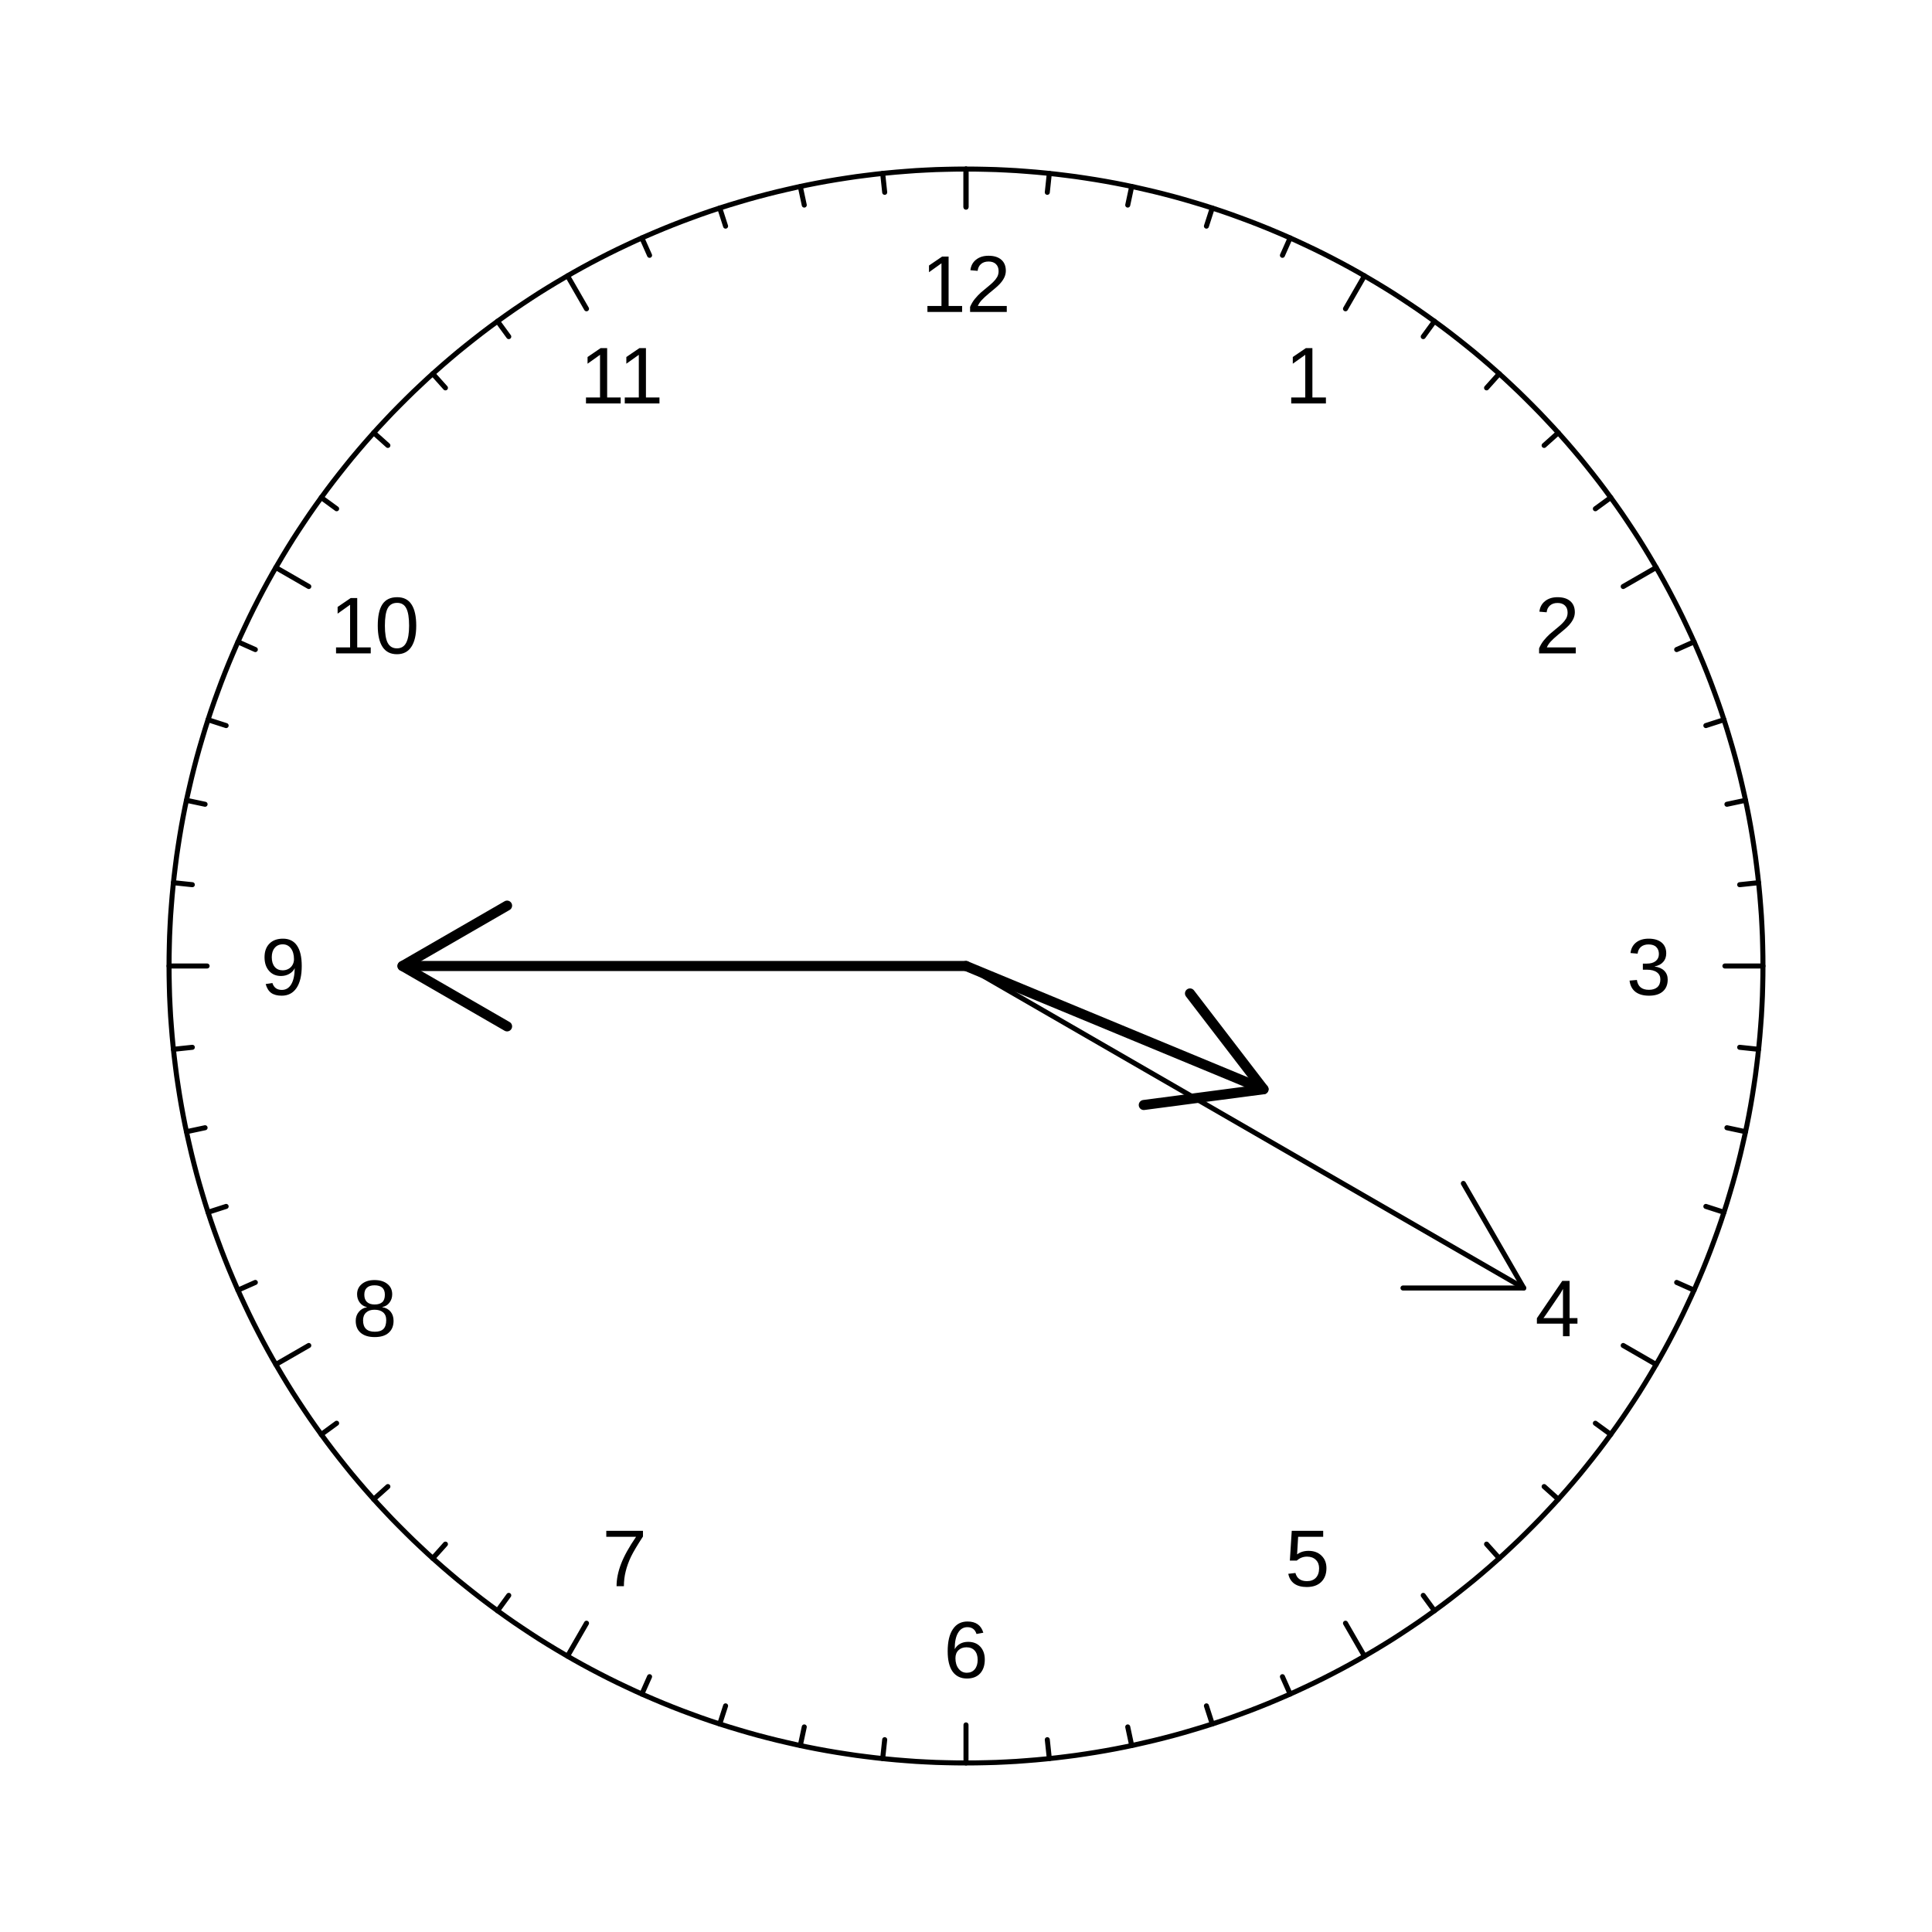
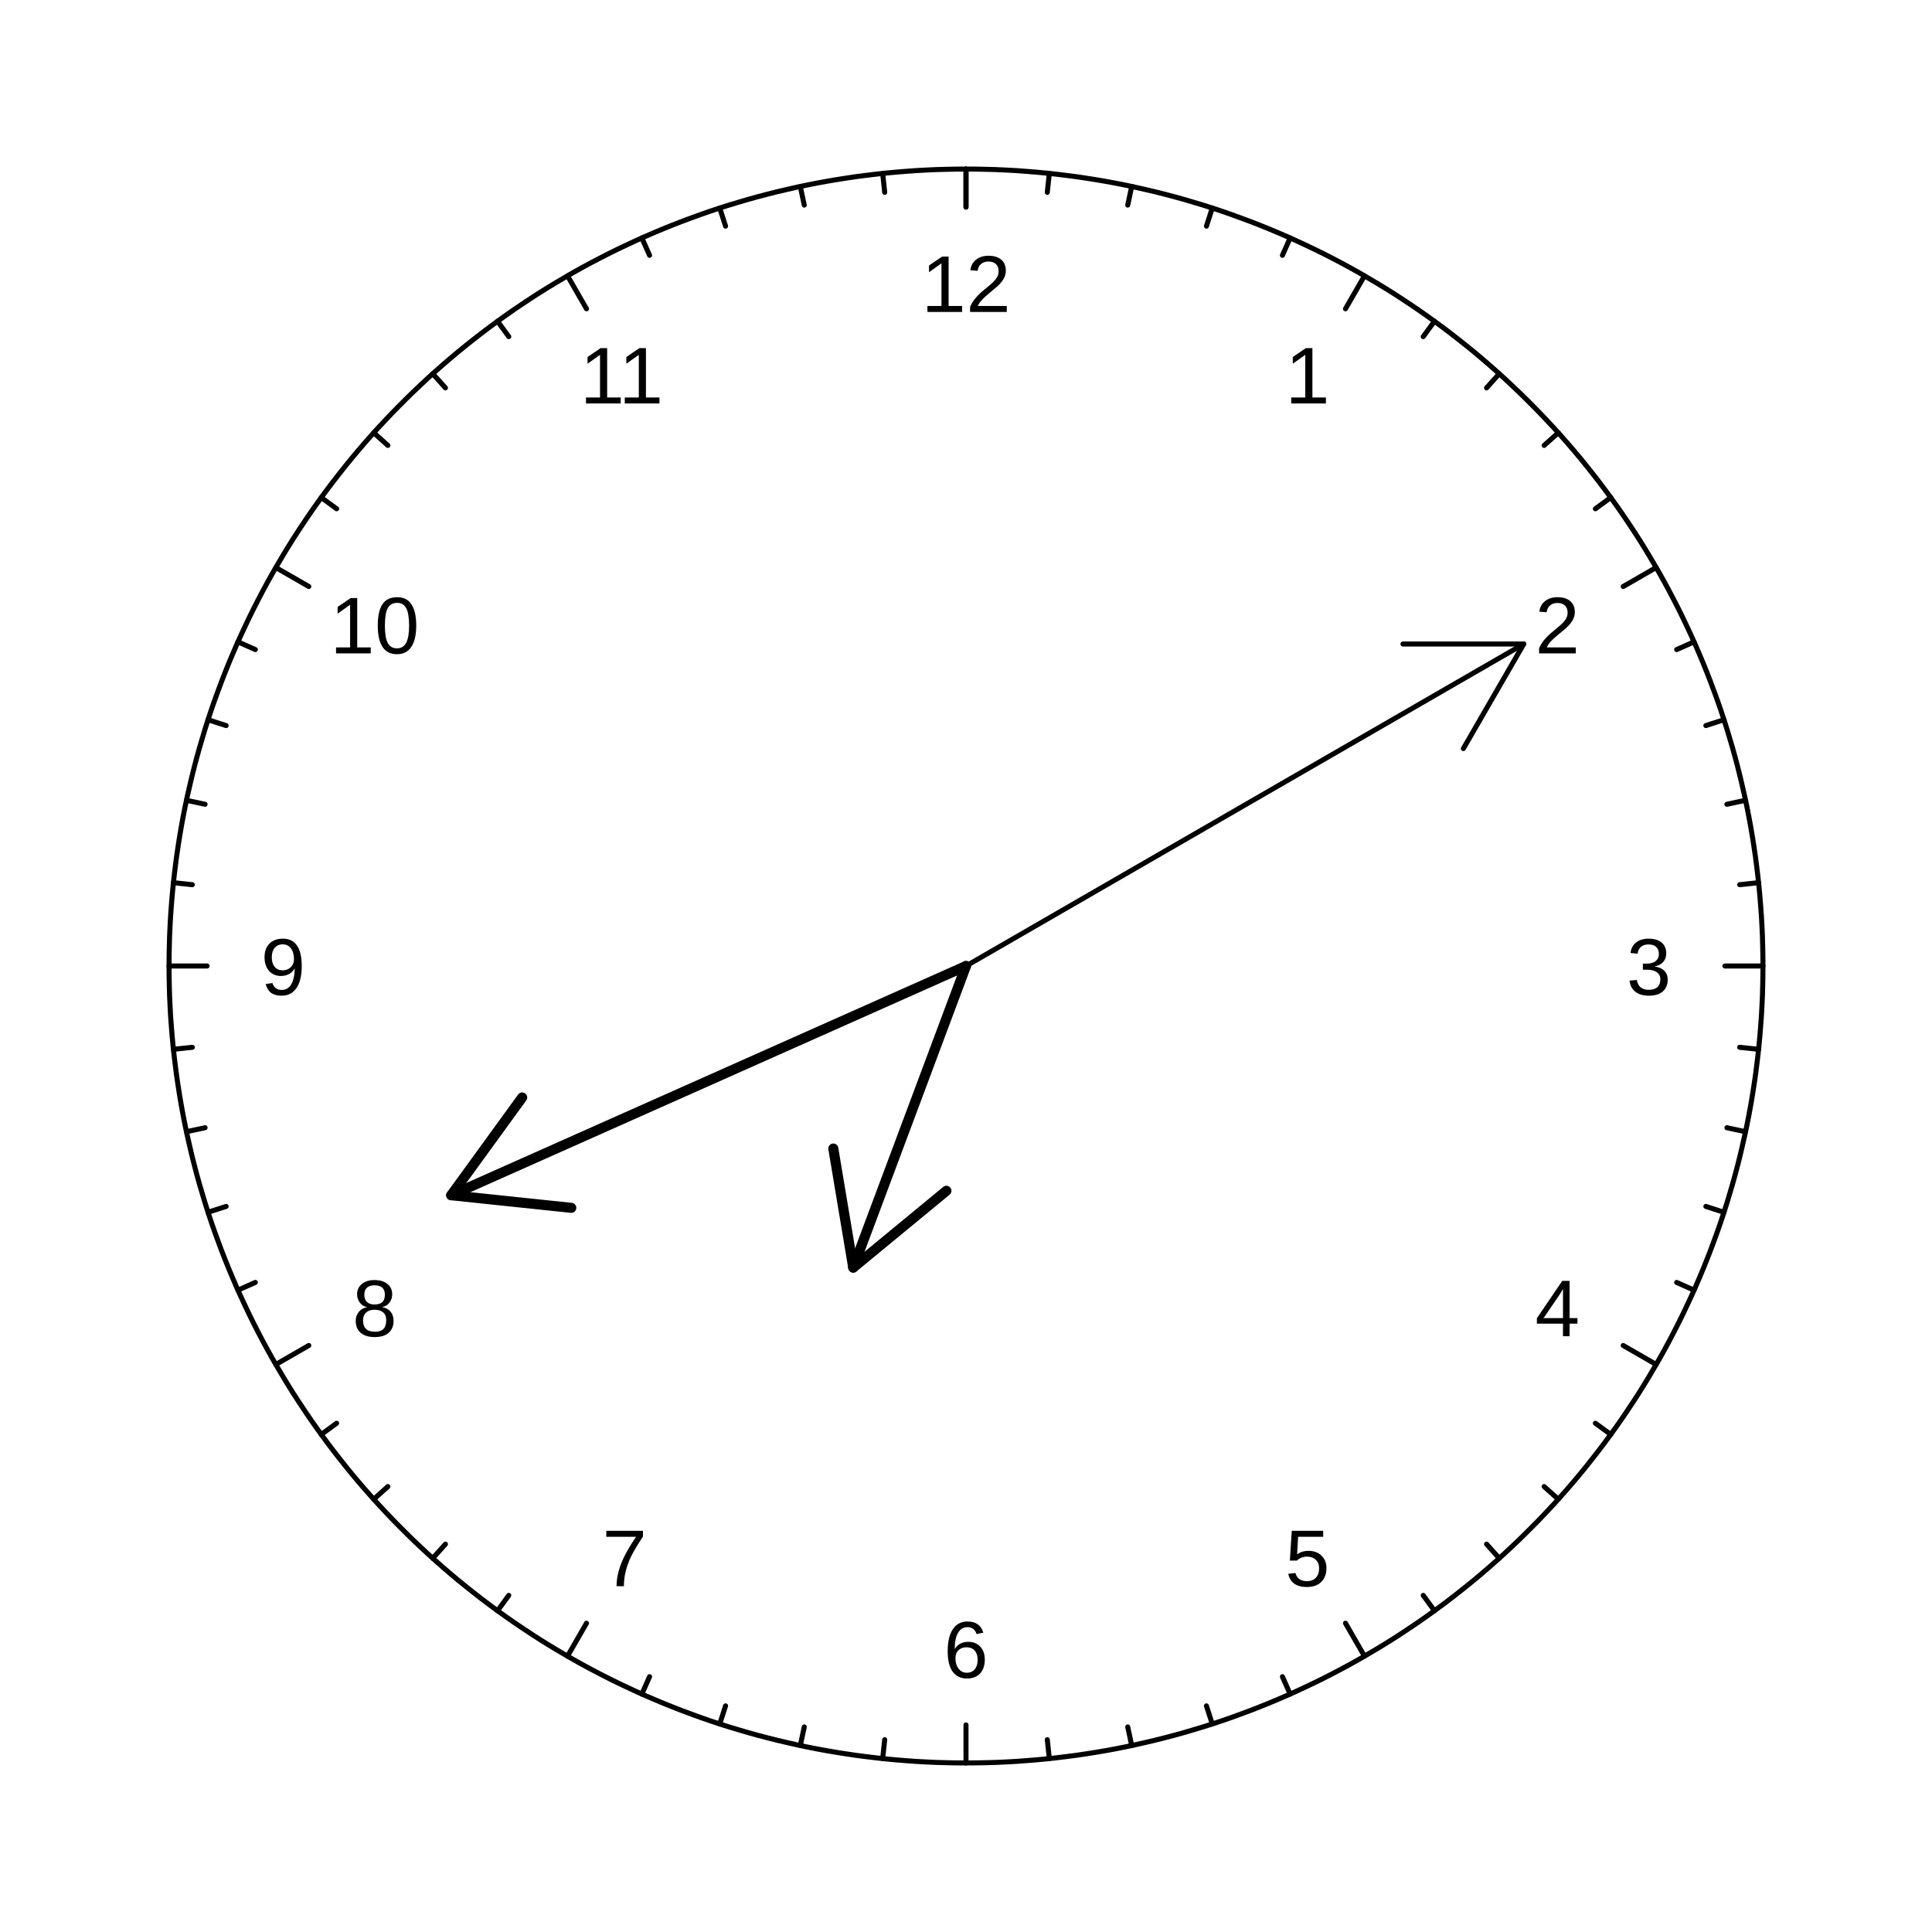
<svg xmlns="http://www.w3.org/2000/svg" viewBox="0 0 288.00 288.00">
  <defs>
    <style type="text/css">
    line, polyline, path, rect, circle {
      fill: none;
      stroke: #000000;
      stroke-linecap: round;
      stroke-linejoin: round;
      stroke-miterlimit: 10.00;
    }
  </style>
  </defs>
  <rect width="100%" height="100%" style="stroke: none; fill: #FFFFFF;" />
  <defs>
    <clipPath id="cpMTQuNHwyNzMuNnwyNzMuNnwxNC40">
      <rect x="14.40" y="14.40" width="259.20" height="259.20" />
    </clipPath>
  </defs>
  <polyline points="144.00,49.20 144.00,47.70 144.00,46.20 144.00,44.70 144.00,43.20 144.00,41.70 144.00,40.20 144.00,38.70 144.00,37.20 144.00,35.70 144.00,34.20 144.00,32.70 144.00,31.20 144.00,29.70 144.00,28.20 144.00,26.70 144.00,25.20 145.49,25.21 146.99,25.24 148.48,25.28 149.97,25.35 151.46,25.43 152.95,25.54 154.44,25.66 155.92,25.80 157.41,25.96 158.89,26.14 160.37,26.33 161.85,26.55 163.32,26.78 164.79,27.03 166.26,27.30 167.73,27.59 169.19,27.90 170.64,28.23 172.10,28.57 173.54,28.93 174.99,29.31 176.43,29.71 177.86,30.13 179.29,30.56 180.71,31.01 182.13,31.48 183.54,31.97 184.94,32.48 186.34,33.00 187.73,33.54 189.12,34.10 190.50,34.68 191.87,35.27 193.23,35.88 194.58,36.51 195.93,37.15 197.27,37.81 198.60,38.49 199.92,39.18 201.23,39.89 202.54,40.62 203.83,41.37 205.12,42.13 206.39,42.90 207.66,43.69 208.91,44.50 210.16,45.33 211.39,46.16 212.62,47.02 213.83,47.89 215.03,48.77 216.22,49.67 217.40,50.59 218.57,51.52 219.73,52.46 220.87,53.42 222.00,54.39 223.12,55.38 224.23,56.38 225.32,57.40 226.41,58.43 227.47,59.47 228.53,60.53 229.57,61.59 230.60,62.68 231.62,63.77 232.62,64.88 233.61,66.00 234.58,67.13 235.54,68.27 236.48,69.43 237.41,70.60 238.33,71.78 239.23,72.97 240.11,74.17 240.98,75.38 241.84,76.61 242.67,77.84 243.50,79.09 244.31,80.34 245.10,81.61 245.87,82.88 246.63,84.17 247.38,85.46 248.11,86.77 248.82,88.08 249.51,89.40 250.19,90.73 250.85,92.07 251.49,93.42 252.12,94.77 252.73,96.13 253.32,97.50 253.90,98.88 254.46,100.27 255.00,101.66 255.52,103.06 256.03,104.46 256.52,105.87 256.99,107.29 257.44,108.71 257.87,110.14 258.29,111.57 258.69,113.01 259.07,114.46 259.43,115.90 259.77,117.36 260.10,118.81 260.41,120.27 260.70,121.74 260.97,123.21 261.22,124.68 261.45,126.15 261.67,127.63 261.86,129.11 262.04,130.59 262.20,132.08 262.34,133.56 262.46,135.05 262.57,136.54 262.65,138.03 262.72,139.52 262.76,141.01 262.79,142.51 262.80,144.00 262.79,145.49 262.76,146.99 262.72,148.48 262.65,149.97 262.57,151.46 262.46,152.95 262.34,154.44 262.20,155.92 262.04,157.41 261.86,158.89 261.67,160.37 261.45,161.85 261.22,163.32 260.97,164.79 260.70,166.26 260.41,167.73 260.10,169.19 259.77,170.64 259.43,172.10 259.07,173.54 258.69,174.99 258.29,176.43 257.87,177.86 257.44,179.29 256.99,180.71 256.52,182.13 256.03,183.54 255.52,184.94 255.00,186.34 254.46,187.73 253.90,189.12 253.32,190.50 252.73,191.87 252.12,193.23 251.49,194.58 250.85,195.93 250.19,197.27 249.51,198.60 248.82,199.92 248.11,201.23 247.38,202.54 246.63,203.83 245.87,205.12 245.10,206.39 244.31,207.66 243.50,208.91 242.67,210.16 241.84,211.39 240.98,212.62 240.11,213.83 239.23,215.03 238.33,216.22 237.41,217.40 236.48,218.57 235.54,219.73 234.58,220.87 233.61,222.00 232.62,223.12 231.62,224.23 230.60,225.32 229.57,226.41 228.53,227.47 227.47,228.53 226.41,229.57 225.32,230.60 224.23,231.62 223.12,232.62 222.00,233.61 220.87,234.58 219.73,235.54 218.57,236.48 217.40,237.41 216.22,238.33 215.03,239.23 213.83,240.11 212.62,240.98 211.39,241.84 210.16,242.67 208.91,243.50 207.66,244.31 206.39,245.10 205.12,245.87 203.83,246.63 202.54,247.38 201.23,248.11 199.92,248.82 198.60,249.51 197.27,250.19 195.93,250.85 194.58,251.49 193.23,252.12 191.87,252.73 190.50,253.32 189.12,253.90 187.73,254.46 186.34,255.00 184.94,255.52 183.54,256.03 182.13,256.52 180.71,256.99 179.29,257.44 177.86,257.87 176.43,258.29 174.99,258.69 173.54,259.07 172.10,259.43 170.64,259.77 169.19,260.10 167.73,260.41 166.26,260.70 164.79,260.97 163.32,261.22 161.85,261.45 160.37,261.67 158.89,261.86 157.41,262.04 155.92,262.20 154.44,262.34 152.95,262.46 151.46,262.57 149.97,262.65 148.48,262.72 146.99,262.76 145.49,262.79 144.00,262.80 142.51,262.79 141.01,262.76 139.52,262.72 138.03,262.65 136.54,262.57 135.05,262.46 133.56,262.34 132.08,262.20 130.59,262.04 129.11,261.86 127.63,261.67 126.15,261.45 124.68,261.22 123.21,260.97 121.74,260.70 120.27,260.41 118.81,260.10 117.36,259.77 115.90,259.43 114.46,259.07 113.01,258.69 111.57,258.29 110.14,257.87 108.71,257.44 107.29,256.99 105.87,256.52 104.46,256.03 103.06,255.52 101.66,255.00 100.27,254.46 98.88,253.90 97.50,253.32 96.13,252.73 94.77,252.12 93.42,251.49 92.07,250.85 90.73,250.19 89.40,249.51 88.08,248.82 86.77,248.11 85.46,247.38 84.17,246.63 82.88,245.87 81.61,245.10 80.34,244.31 79.09,243.50 77.84,242.67 76.61,241.84 75.38,240.98 74.17,240.11 72.97,239.23 71.78,238.33 70.60,237.41 69.43,236.48 68.27,235.54 67.13,234.58 66.00,233.61 64.88,232.62 63.77,231.62 62.68,230.60 61.59,229.57 60.53,228.53 59.47,227.47 58.43,226.41 57.40,225.32 56.38,224.23 55.38,223.12 54.39,222.00 53.42,220.87 52.46,219.73 51.52,218.57 50.59,217.40 49.67,216.22 48.77,215.03 47.89,213.83 47.02,212.62 46.16,211.39 45.33,210.16 44.50,208.91 43.69,207.66 42.90,206.39 42.13,205.12 41.37,203.83 40.62,202.54 39.89,201.23 39.18,199.92 38.49,198.60 37.81,197.27 37.15,195.93 36.51,194.58 35.88,193.23 35.27,191.87 34.68,190.50 34.10,189.12 33.54,187.73 33.00,186.34 32.48,184.94 31.97,183.54 31.48,182.13 31.01,180.71 30.56,179.29 30.13,177.86 29.71,176.43 29.31,174.99 28.93,173.54 28.57,172.10 28.23,170.64 27.90,169.19 27.59,167.73 27.30,166.26 27.03,164.79 26.78,163.32 26.55,161.85 26.33,160.37 26.14,158.89 25.96,157.41 25.80,155.92 25.66,154.44 25.54,152.95 25.43,151.46 25.35,149.97 25.28,148.48 25.24,146.99 25.21,145.49 25.20,144.00 25.21,142.51 25.24,141.01 25.28,139.52 25.35,138.03 25.43,136.54 25.54,135.05 25.66,133.56 25.80,132.08 25.96,130.59 26.14,129.11 26.33,127.63 26.55,126.15 26.78,124.68 27.03,123.21 27.30,121.74 27.59,120.27 27.90,118.81 28.23,117.36 28.57,115.90 28.93,114.46 29.31,113.01 29.71,111.57 30.13,110.14 30.56,108.71 31.01,107.29 31.48,105.87 31.97,104.46 32.48,103.06 33.00,101.66 33.54,100.27 34.10,98.88 34.68,97.50 35.27,96.13 35.88,94.77 36.51,93.42 37.15,92.07 37.81,90.73 38.49,89.40 39.18,88.08 39.89,86.77 40.62,85.46 41.37,84.17 42.13,82.88 42.90,81.61 43.69,80.34 44.50,79.09 45.33,77.84 46.16,76.61 47.02,75.38 47.89,74.17 48.77,72.97 49.67,71.78 50.59,70.60 51.52,69.43 52.46,68.27 53.42,67.13 54.39,66.00 55.38,64.88 56.38,63.77 57.40,62.68 58.43,61.59 59.47,60.53 60.53,59.47 61.59,58.43 62.68,57.40 63.77,56.38 64.88,55.38 66.00,54.39 67.13,53.42 68.27,52.46 69.43,51.52 70.60,50.59 71.78,49.67 72.97,48.77 74.17,47.89 75.38,47.02 76.61,46.16 77.84,45.33 79.09,44.50 80.34,43.69 81.61,42.90 82.88,42.13 84.17,41.37 85.46,40.62 86.77,39.89 88.08,39.18 89.40,38.49 90.73,37.81 92.07,37.15 93.42,36.51 94.77,35.88 96.13,35.27 97.50,34.68 98.88,34.10 100.27,33.54 101.66,33.00 103.06,32.48 104.46,31.97 105.87,31.48 107.29,31.01 108.71,30.56 110.14,30.13 111.57,29.71 113.01,29.31 114.46,28.93 115.90,28.57 117.36,28.23 118.81,27.90 120.27,27.59 121.74,27.30 123.21,27.03 124.68,26.78 126.15,26.55 127.63,26.33 129.11,26.14 130.59,25.96 132.08,25.80 133.56,25.66 135.05,25.54 136.54,25.43 138.03,25.35 139.52,25.28 141.01,25.24 142.51,25.21 144.00,25.20 144.00,26.70 144.00,28.20 144.00,29.70 144.00,31.20 144.00,32.70 144.00,34.20 144.00,35.70 144.00,37.20 144.00,38.70 144.00,40.20 144.00,41.70 144.00,43.20 144.00,44.70 144.00,46.20 144.00,47.70 144.00,49.20 142.81,49.21 141.62,49.23 140.43,49.27 139.24,49.32 138.05,49.39 136.86,49.47 135.67,49.57 134.49,49.68 133.30,49.81 132.12,49.95 130.94,50.10 129.76,50.28 128.58,50.46 127.41,50.66 126.24,50.88 125.07,51.11 123.90,51.35 122.74,51.61 121.58,51.89 120.42,52.18 119.27,52.48 118.12,52.80 116.98,53.13 115.84,53.48 114.71,53.84 113.57,54.22 112.45,54.60 111.33,55.01 110.21,55.43 109.10,55.86 108.00,56.30 106.90,56.76 105.80,57.24 104.72,57.72 103.64,58.22 102.56,58.74 101.49,59.26 100.43,59.80 99.38,60.36 98.33,60.93 97.29,61.51 96.26,62.10 95.23,62.71 94.21,63.33 93.20,63.96 92.20,64.60 91.21,65.26 90.22,65.93 89.25,66.61 88.28,67.31 87.32,68.01 86.37,68.73 85.43,69.46 84.49,70.20 83.57,70.96 82.66,71.72 81.76,72.50 80.86,73.28 79.98,74.08 79.10,74.89 78.24,75.71 77.39,76.55 76.55,77.39 75.71,78.24 74.89,79.10 74.08,79.98 73.28,80.86 72.50,81.76 71.72,82.66 70.96,83.57 70.20,84.49 69.46,85.43 68.73,86.37 68.01,87.32 67.31,88.28 66.61,89.25 65.93,90.22 65.26,91.21 64.60,92.20 63.96,93.20 63.33,94.21 62.71,95.23 62.10,96.26 61.51,97.29 60.93,98.33 60.36,99.38 59.80,100.43 59.26,101.49 58.74,102.56 58.22,103.64 57.72,104.72 57.24,105.80 56.76,106.90 56.30,108.00 55.86,109.10 55.43,110.21 55.01,111.33 54.60,112.45 54.22,113.57 53.84,114.71 53.48,115.84 53.13,116.98 52.80,118.12 52.48,119.27 52.18,120.42 51.89,121.58 51.61,122.74 51.35,123.90 51.11,125.07 50.88,126.24 50.66,127.41 50.46,128.58 50.28,129.76 50.10,130.94 49.95,132.12 49.81,133.30 49.68,134.49 49.57,135.67 49.47,136.86 49.39,138.05 49.32,139.24 49.27,140.43 49.23,141.62 49.21,142.81 49.20,144.00 49.21,145.19 49.23,146.38 49.27,147.57 49.32,148.76 49.39,149.95 49.47,151.14 49.57,152.33 49.68,153.51 49.81,154.70 49.95,155.88 50.10,157.06 50.28,158.24 50.46,159.42 50.66,160.59 50.88,161.76 51.11,162.93 51.35,164.10 51.61,165.26 51.89,166.42 52.18,167.58 52.48,168.73 52.80,169.88 53.13,171.02 53.48,172.16 53.84,173.29 54.22,174.43 54.60,175.55 55.01,176.67 55.43,177.79 55.86,178.90 56.30,180.00 56.76,181.10 57.24,182.20 57.72,183.28 58.22,184.36 58.74,185.44 59.26,186.51 59.80,187.57 60.36,188.62 60.93,189.67 61.51,190.71 62.10,191.74 62.71,192.77 63.33,193.79 63.96,194.80 64.60,195.80 65.26,196.79 65.93,197.78 66.61,198.75 67.31,199.72 68.01,200.68 68.73,201.63 69.46,202.57 70.20,203.51 70.96,204.43 71.72,205.34 72.50,206.24 73.28,207.14 74.08,208.02 74.89,208.90 75.71,209.76 76.55,210.61 77.39,211.45 78.24,212.29 79.10,213.11 79.98,213.92 80.86,214.72 81.76,215.50 82.66,216.28 83.57,217.04 84.49,217.80 85.43,218.54 86.37,219.27 87.32,219.99 88.28,220.69 89.25,221.39 90.22,222.07 91.21,222.74 92.20,223.40 93.20,224.04 94.21,224.67 95.23,225.29 96.26,225.90 97.29,226.49 98.33,227.07 99.38,227.64 100.43,228.20 101.49,228.74 102.56,229.26 103.64,229.78 104.72,230.28 105.80,230.76 106.90,231.24 108.00,231.70 109.10,232.14 110.21,232.57 111.33,232.99 112.45,233.40 113.57,233.78 114.71,234.16 115.84,234.52 116.98,234.87 118.12,235.20 119.27,235.52 120.42,235.82 121.58,236.11 122.74,236.39 123.90,236.65 125.07,236.89 126.24,237.12 127.41,237.34 128.58,237.54 129.76,237.72 130.94,237.90 132.12,238.05 133.30,238.19 134.49,238.32 135.67,238.43 136.86,238.53 138.05,238.61 139.24,238.68 140.43,238.73 141.62,238.77 142.81,238.79 144.00,238.80 145.19,238.79 146.38,238.77 147.57,238.73 148.76,238.68 149.95,238.61 151.14,238.53 152.33,238.43 153.51,238.32 154.70,238.19 155.88,238.05 157.06,237.90 158.24,237.72 159.42,237.54 160.59,237.34 161.76,237.12 162.93,236.89 164.10,236.65 165.26,236.39 166.42,236.11 167.58,235.82 168.73,235.52 169.88,235.20 171.02,234.87 172.16,234.52 173.29,234.16 174.43,233.78 175.55,233.40 176.67,232.99 177.79,232.57 178.90,232.14 180.00,231.70 181.10,231.24 182.20,230.76 183.28,230.28 184.36,229.78 185.44,229.26 186.51,228.74 187.57,228.20 188.62,227.64 189.67,227.07 190.71,226.49 191.74,225.90 192.77,225.29 193.79,224.67 194.80,224.04 195.80,223.40 196.79,222.74 197.78,222.07 198.75,221.39 199.72,220.69 200.68,219.99 201.63,219.27 202.57,218.54 203.51,217.80 204.43,217.04 205.34,216.28 206.24,215.50 207.14,214.72 208.02,213.92 208.90,213.11 209.76,212.29 210.61,211.45 211.45,210.61 212.29,209.76 213.11,208.90 213.92,208.02 214.72,207.14 215.50,206.24 216.28,205.34 217.04,204.43 217.80,203.51 218.54,202.57 219.27,201.63 219.99,200.68 220.69,199.72 221.39,198.75 222.07,197.78 222.74,196.79 223.40,195.80 224.04,194.80 224.67,193.79 225.29,192.77 225.90,191.74 226.49,190.71 227.07,189.67 227.64,188.62 228.20,187.57 228.74,186.51 229.26,185.44 229.78,184.36 230.28,183.28 230.76,182.20 231.24,181.10 231.70,180.00 232.14,178.90 232.57,177.79 232.99,176.67 233.40,175.55 233.78,174.43 234.16,173.29 234.52,172.16 234.87,171.02 235.20,169.88 235.52,168.73 235.82,167.58 236.11,166.42 236.39,165.26 236.65,164.10 236.89,162.93 237.12,161.76 237.34,160.59 237.54,159.42 237.72,158.24 237.90,157.06 238.05,155.88 238.19,154.70 238.32,153.51 238.43,152.33 238.53,151.14 238.61,149.95 238.68,148.76 238.73,147.57 238.77,146.38 238.79,145.19 238.80,144.00 238.79,142.81 238.77,141.62 238.73,140.43 238.68,139.24 238.61,138.05 238.53,136.86 238.43,135.67 238.32,134.49 238.19,133.30 238.05,132.12 237.90,130.94 237.72,129.76 237.54,128.58 237.34,127.41 237.12,126.24 236.89,125.07 236.65,123.90 236.39,122.74 236.11,121.58 235.82,120.42 235.52,119.27 235.20,118.12 234.87,116.98 234.52,115.84 234.16,114.71 233.78,113.57 233.40,112.45 232.99,111.33 232.57,110.21 232.14,109.10 231.70,108.00 231.24,106.90 230.76,105.80 230.28,104.72 229.78,103.64 229.26,102.56 228.74,101.49 228.20,100.43 227.64,99.38 227.07,98.33 226.49,97.29 225.90,96.26 225.29,95.23 224.67,94.21 224.04,93.20 223.40,92.20 222.74,91.21 222.07,90.22 221.39,89.25 220.69,88.28 219.99,87.32 219.27,86.37 218.54,85.43 217.80,84.49 217.04,83.57 216.28,82.66 215.50,81.76 214.72,80.86 213.92,79.98 213.11,79.10 212.29,78.24 211.45,77.39 210.61,76.55 209.76,75.71 208.90,74.89 208.02,74.08 207.14,73.28 206.24,72.50 205.34,71.72 204.43,70.96 203.51,70.20 202.57,69.46 201.63,68.73 200.68,68.01 199.72,67.31 198.75,66.61 197.78,65.93 196.79,65.26 195.80,64.60 194.80,63.96 193.79,63.33 192.77,62.71 191.74,62.10 190.71,61.51 189.67,60.93 188.62,60.36 187.57,59.80 186.51,59.26 185.44,58.74 184.36,58.22 183.28,57.72 182.20,57.24 181.10,56.76 180.00,56.30 178.90,55.86 177.79,55.43 176.67,55.01 175.55,54.60 174.43,54.22 173.29,53.84 172.16,53.48 171.02,53.13 169.88,52.80 168.73,52.48 167.58,52.18 166.42,51.89 165.26,51.61 164.10,51.35 162.93,51.11 161.76,50.88 160.59,50.66 159.42,50.46 158.24,50.28 157.06,50.10 155.88,49.95 154.70,49.81 153.51,49.68 152.33,49.57 151.14,49.47 149.95,49.39 148.76,49.32 147.57,49.27 146.38,49.23 145.19,49.21 144.00,49.20 144.00,49.20 " style="stroke-width: 0.75; stroke: none;" clip-path="url(#cpMTQuNHwyNzMuNnwyNzMuNnwxNC40)" />
  <polyline points="144.00,25.20 145.49,25.21 146.99,25.24 148.48,25.28 149.97,25.35 151.46,25.43 152.95,25.54 154.44,25.66 155.92,25.80 157.41,25.96 158.89,26.14 160.37,26.33 161.85,26.55 163.32,26.78 164.79,27.03 166.26,27.30 167.73,27.59 169.19,27.90 170.64,28.23 172.10,28.57 173.54,28.93 174.99,29.31 176.43,29.71 177.86,30.13 179.29,30.56 180.71,31.01 182.13,31.48 183.54,31.97 184.94,32.48 186.34,33.00 187.73,33.54 189.12,34.10 190.50,34.68 191.87,35.27 193.23,35.88 194.58,36.51 195.93,37.15 197.27,37.81 198.60,38.49 199.92,39.18 201.23,39.89 202.54,40.62 203.83,41.37 205.12,42.13 206.39,42.90 207.66,43.69 208.91,44.50 210.16,45.33 211.39,46.16 212.62,47.02 213.83,47.89 215.03,48.77 216.22,49.67 217.40,50.59 218.57,51.52 219.73,52.46 220.87,53.42 222.00,54.39 223.12,55.38 224.23,56.38 225.32,57.40 226.41,58.43 227.47,59.47 228.53,60.53 229.57,61.59 230.60,62.68 231.62,63.77 232.62,64.88 233.61,66.00 234.58,67.13 235.54,68.27 236.48,69.43 237.41,70.60 238.33,71.78 239.23,72.97 240.11,74.17 240.98,75.38 241.84,76.61 242.67,77.84 243.50,79.09 244.31,80.34 245.10,81.61 245.87,82.88 246.63,84.17 247.38,85.46 248.11,86.77 248.82,88.08 249.51,89.40 250.19,90.73 250.85,92.07 251.49,93.42 252.12,94.77 252.73,96.13 253.32,97.50 253.90,98.88 254.46,100.27 255.00,101.66 255.52,103.06 256.03,104.46 256.52,105.87 256.99,107.29 257.44,108.71 257.87,110.14 258.29,111.57 258.69,113.01 259.07,114.46 259.43,115.90 259.77,117.36 260.10,118.81 260.41,120.27 260.70,121.74 260.97,123.21 261.22,124.68 261.45,126.15 261.67,127.63 261.86,129.11 262.04,130.59 262.20,132.08 262.34,133.56 262.46,135.05 262.57,136.54 262.65,138.03 262.72,139.52 262.76,141.01 262.79,142.51 262.80,144.00 262.79,145.49 262.76,146.99 262.72,148.48 262.65,149.97 262.57,151.46 262.46,152.95 262.34,154.44 262.20,155.92 262.04,157.41 261.86,158.89 261.67,160.37 261.45,161.85 261.22,163.32 260.97,164.79 260.70,166.26 260.41,167.73 260.10,169.19 259.77,170.64 259.43,172.10 259.07,173.54 258.69,174.99 258.29,176.43 257.87,177.86 257.44,179.29 256.99,180.71 256.52,182.13 256.03,183.54 255.52,184.94 255.00,186.34 254.46,187.73 253.90,189.12 253.32,190.50 252.73,191.87 252.12,193.23 251.49,194.58 250.85,195.93 250.19,197.27 249.51,198.60 248.82,199.92 248.11,201.23 247.38,202.54 246.63,203.83 245.87,205.12 245.10,206.39 244.31,207.66 243.50,208.91 242.67,210.16 241.84,211.39 240.98,212.62 240.11,213.83 239.23,215.03 238.33,216.22 237.41,217.40 236.48,218.57 235.54,219.73 234.58,220.87 233.61,222.00 232.62,223.12 231.62,224.23 230.60,225.32 229.57,226.41 228.53,227.47 227.47,228.53 226.41,229.57 225.32,230.60 224.23,231.62 223.12,232.62 222.00,233.61 220.87,234.58 219.73,235.54 218.57,236.48 217.40,237.41 216.22,238.33 215.03,239.23 213.83,240.11 212.62,240.98 211.39,241.84 210.16,242.67 208.91,243.50 207.66,244.31 206.39,245.10 205.12,245.87 203.83,246.63 202.54,247.38 201.23,248.11 199.92,248.82 198.60,249.51 197.27,250.19 195.93,250.85 194.58,251.49 193.23,252.12 191.87,252.73 190.50,253.32 189.12,253.90 187.73,254.46 186.34,255.00 184.94,255.52 183.54,256.03 182.13,256.52 180.71,256.99 179.29,257.44 177.86,257.87 176.43,258.29 174.99,258.69 173.54,259.07 172.10,259.43 170.64,259.77 169.19,260.10 167.73,260.41 166.26,260.70 164.79,260.97 163.32,261.22 161.85,261.45 160.37,261.67 158.89,261.86 157.41,262.04 155.92,262.20 154.44,262.34 152.95,262.46 151.46,262.57 149.97,262.65 148.48,262.72 146.99,262.76 145.49,262.79 144.00,262.80 142.51,262.79 141.01,262.76 139.52,262.72 138.03,262.65 136.54,262.57 135.05,262.46 133.56,262.34 132.08,262.20 130.59,262.04 129.11,261.86 127.63,261.67 126.15,261.45 124.68,261.22 123.21,260.97 121.74,260.70 120.27,260.41 118.81,260.10 117.36,259.77 115.90,259.43 114.46,259.07 113.01,258.69 111.57,258.29 110.14,257.87 108.71,257.44 107.29,256.99 105.87,256.52 104.46,256.03 103.06,255.52 101.66,255.00 100.27,254.46 98.88,253.90 97.50,253.32 96.13,252.73 94.77,252.12 93.42,251.49 92.07,250.85 90.73,250.19 89.40,249.51 88.08,248.82 86.77,248.11 85.46,247.38 84.17,246.63 82.88,245.87 81.61,245.10 80.34,244.31 79.09,243.50 77.84,242.67 76.61,241.84 75.38,240.98 74.17,240.11 72.97,239.23 71.78,238.33 70.60,237.41 69.43,236.48 68.27,235.54 67.13,234.58 66.00,233.61 64.88,232.62 63.77,231.62 62.68,230.60 61.59,229.57 60.53,228.53 59.47,227.47 58.43,226.41 57.40,225.32 56.38,224.23 55.38,223.12 54.39,222.00 53.42,220.87 52.46,219.73 51.52,218.57 50.59,217.40 49.67,216.22 48.77,215.03 47.89,213.83 47.02,212.62 46.16,211.39 45.33,210.16 44.50,208.91 43.69,207.66 42.90,206.39 42.13,205.12 41.37,203.83 40.62,202.54 39.89,201.23 39.18,199.92 38.49,198.60 37.81,197.27 37.15,195.93 36.51,194.58 35.88,193.23 35.27,191.87 34.68,190.50 34.10,189.12 33.54,187.73 33.00,186.34 32.48,184.94 31.97,183.54 31.48,182.13 31.01,180.71 30.56,179.29 30.13,177.86 29.71,176.43 29.31,174.99 28.93,173.54 28.57,172.10 28.23,170.64 27.90,169.19 27.59,167.73 27.30,166.26 27.03,164.79 26.78,163.32 26.55,161.85 26.33,160.37 26.14,158.89 25.96,157.41 25.80,155.92 25.66,154.44 25.54,152.95 25.43,151.46 25.35,149.97 25.28,148.48 25.24,146.99 25.21,145.49 25.20,144.00 25.21,142.51 25.24,141.01 25.28,139.52 25.35,138.03 25.43,136.54 25.54,135.05 25.66,133.56 25.80,132.08 25.96,130.59 26.14,129.11 26.33,127.63 26.55,126.15 26.78,124.68 27.03,123.21 27.30,121.74 27.59,120.27 27.90,118.81 28.23,117.36 28.57,115.90 28.93,114.46 29.31,113.01 29.71,111.57 30.13,110.14 30.56,108.71 31.01,107.29 31.48,105.87 31.97,104.46 32.48,103.06 33.00,101.66 33.54,100.27 34.10,98.88 34.68,97.50 35.27,96.13 35.88,94.77 36.51,93.42 37.15,92.07 37.81,90.73 38.49,89.40 39.18,88.08 39.89,86.77 40.62,85.46 41.37,84.17 42.13,82.88 42.90,81.61 43.69,80.34 44.50,79.09 45.33,77.84 46.16,76.61 47.02,75.38 47.89,74.17 48.77,72.97 49.67,71.78 50.59,70.60 51.52,69.43 52.46,68.27 53.42,67.13 54.39,66.00 55.38,64.88 56.38,63.77 57.40,62.68 58.43,61.59 59.47,60.53 60.53,59.47 61.59,58.43 62.68,57.40 63.77,56.38 64.88,55.38 66.00,54.39 67.13,53.42 68.27,52.46 69.43,51.52 70.60,50.59 71.78,49.67 72.97,48.77 74.17,47.89 75.38,47.02 76.61,46.16 77.84,45.33 79.09,44.50 80.34,43.69 81.61,42.90 82.88,42.13 84.17,41.37 85.46,40.62 86.77,39.89 88.08,39.18 89.40,38.49 90.73,37.81 92.07,37.15 93.42,36.51 94.77,35.88 96.13,35.27 97.50,34.68 98.88,34.10 100.27,33.54 101.66,33.00 103.06,32.48 104.46,31.97 105.87,31.48 107.29,31.01 108.71,30.56 110.14,30.13 111.57,29.71 113.01,29.31 114.46,28.93 115.90,28.57 117.36,28.23 118.81,27.90 120.27,27.59 121.74,27.30 123.21,27.03 124.68,26.78 126.15,26.55 127.63,26.33 129.11,26.14 130.59,25.96 132.08,25.80 133.56,25.66 135.05,25.54 136.54,25.43 138.03,25.35 139.52,25.28 141.01,25.24 142.51,25.21 144.00,25.20 " style="stroke-width: 0.75;" clip-path="url(#cpMTQuNHwyNzMuNnwyNzMuNnwxNC40)" />
  <polyline points="144.00,25.20 144.00,30.87 " style="stroke-width: 0.75;" clip-path="url(#cpMTQuNHwyNzMuNnwyNzMuNnwxNC40)" />
  <polyline points="203.40,41.12 200.57,46.03 " style="stroke-width: 0.75;" clip-path="url(#cpMTQuNHwyNzMuNnwyNzMuNnwxNC40)" />
  <polyline points="246.88,84.60 241.97,87.43 " style="stroke-width: 0.75;" clip-path="url(#cpMTQuNHwyNzMuNnwyNzMuNnwxNC40)" />
  <polyline points="262.80,144.00 257.13,144.00 " style="stroke-width: 0.75;" clip-path="url(#cpMTQuNHwyNzMuNnwyNzMuNnwxNC40)" />
  <polyline points="246.88,203.40 241.97,200.57 " style="stroke-width: 0.75;" clip-path="url(#cpMTQuNHwyNzMuNnwyNzMuNnwxNC40)" />
  <polyline points="203.40,246.88 200.57,241.97 " style="stroke-width: 0.75;" clip-path="url(#cpMTQuNHwyNzMuNnwyNzMuNnwxNC40)" />
  <polyline points="144.00,262.80 144.00,257.13 " style="stroke-width: 0.75;" clip-path="url(#cpMTQuNHwyNzMuNnwyNzMuNnwxNC40)" />
  <polyline points="84.60,246.88 87.43,241.97 " style="stroke-width: 0.75;" clip-path="url(#cpMTQuNHwyNzMuNnwyNzMuNnwxNC40)" />
  <polyline points="41.12,203.40 46.03,200.57 " style="stroke-width: 0.75;" clip-path="url(#cpMTQuNHwyNzMuNnwyNzMuNnwxNC40)" />
  <polyline points="25.20,144.00 30.87,144.00 " style="stroke-width: 0.75;" clip-path="url(#cpMTQuNHwyNzMuNnwyNzMuNnwxNC40)" />
  <polyline points="41.12,84.60 46.03,87.43 " style="stroke-width: 0.75;" clip-path="url(#cpMTQuNHwyNzMuNnwyNzMuNnwxNC40)" />
  <polyline points="84.60,41.12 87.43,46.03 " style="stroke-width: 0.75;" clip-path="url(#cpMTQuNHwyNzMuNnwyNzMuNnwxNC40)" />
  <polyline points="144.00,25.20 144.00,30.87 " style="stroke-width: 0.75;" clip-path="url(#cpMTQuNHwyNzMuNnwyNzMuNnwxNC40)" />
  <polyline points="156.42,25.85 156.12,28.67 " style="stroke-width: 0.75;" clip-path="url(#cpMTQuNHwyNzMuNnwyNzMuNnwxNC40)" />
  <polyline points="168.70,27.80 168.11,30.57 " style="stroke-width: 0.75;" clip-path="url(#cpMTQuNHwyNzMuNnwyNzMuNnwxNC40)" />
  <polyline points="180.71,31.01 179.84,33.71 " style="stroke-width: 0.75;" clip-path="url(#cpMTQuNHwyNzMuNnwyNzMuNnwxNC40)" />
  <polyline points="192.32,35.47 191.17,38.06 " style="stroke-width: 0.75;" clip-path="url(#cpMTQuNHwyNzMuNnwyNzMuNnwxNC40)" />
  <polyline points="213.83,47.89 212.16,50.18 " style="stroke-width: 0.75;" clip-path="url(#cpMTQuNHwyNzMuNnwyNzMuNnwxNC40)" />
  <polyline points="223.49,55.71 221.60,57.82 " style="stroke-width: 0.75;" clip-path="url(#cpMTQuNHwyNzMuNnwyNzMuNnwxNC40)" />
  <polyline points="232.29,64.51 230.18,66.40 " style="stroke-width: 0.75;" clip-path="url(#cpMTQuNHwyNzMuNnwyNzMuNnwxNC40)" />
  <polyline points="240.11,74.17 237.82,75.84 " style="stroke-width: 0.75;" clip-path="url(#cpMTQuNHwyNzMuNnwyNzMuNnwxNC40)" />
  <polyline points="252.53,95.68 249.94,96.83 " style="stroke-width: 0.75;" clip-path="url(#cpMTQuNHwyNzMuNnwyNzMuNnwxNC40)" />
  <polyline points="256.99,107.29 254.29,108.16 " style="stroke-width: 0.75;" clip-path="url(#cpMTQuNHwyNzMuNnwyNzMuNnwxNC40)" />
  <polyline points="260.20,119.30 257.43,119.89 " style="stroke-width: 0.75;" clip-path="url(#cpMTQuNHwyNzMuNnwyNzMuNnwxNC40)" />
  <polyline points="262.15,131.58 259.33,131.88 " style="stroke-width: 0.75;" clip-path="url(#cpMTQuNHwyNzMuNnwyNzMuNnwxNC40)" />
  <polyline points="262.15,156.42 259.33,156.12 " style="stroke-width: 0.75;" clip-path="url(#cpMTQuNHwyNzMuNnwyNzMuNnwxNC40)" />
  <polyline points="260.20,168.70 257.43,168.11 " style="stroke-width: 0.75;" clip-path="url(#cpMTQuNHwyNzMuNnwyNzMuNnwxNC40)" />
  <polyline points="256.99,180.71 254.29,179.84 " style="stroke-width: 0.75;" clip-path="url(#cpMTQuNHwyNzMuNnwyNzMuNnwxNC40)" />
  <polyline points="252.53,192.32 249.94,191.17 " style="stroke-width: 0.75;" clip-path="url(#cpMTQuNHwyNzMuNnwyNzMuNnwxNC40)" />
  <polyline points="240.11,213.83 237.82,212.16 " style="stroke-width: 0.75;" clip-path="url(#cpMTQuNHwyNzMuNnwyNzMuNnwxNC40)" />
  <polyline points="232.29,223.49 230.18,221.60 " style="stroke-width: 0.75;" clip-path="url(#cpMTQuNHwyNzMuNnwyNzMuNnwxNC40)" />
  <polyline points="223.49,232.29 221.60,230.18 " style="stroke-width: 0.75;" clip-path="url(#cpMTQuNHwyNzMuNnwyNzMuNnwxNC40)" />
  <polyline points="213.83,240.11 212.16,237.82 " style="stroke-width: 0.75;" clip-path="url(#cpMTQuNHwyNzMuNnwyNzMuNnwxNC40)" />
  <polyline points="192.32,252.53 191.17,249.94 " style="stroke-width: 0.75;" clip-path="url(#cpMTQuNHwyNzMuNnwyNzMuNnwxNC40)" />
  <polyline points="180.71,256.99 179.84,254.29 " style="stroke-width: 0.75;" clip-path="url(#cpMTQuNHwyNzMuNnwyNzMuNnwxNC40)" />
  <polyline points="168.70,260.20 168.11,257.43 " style="stroke-width: 0.75;" clip-path="url(#cpMTQuNHwyNzMuNnwyNzMuNnwxNC40)" />
  <polyline points="156.42,262.15 156.12,259.33 " style="stroke-width: 0.75;" clip-path="url(#cpMTQuNHwyNzMuNnwyNzMuNnwxNC40)" />
  <polyline points="131.58,262.15 131.88,259.33 " style="stroke-width: 0.75;" clip-path="url(#cpMTQuNHwyNzMuNnwyNzMuNnwxNC40)" />
  <polyline points="119.30,260.20 119.89,257.43 " style="stroke-width: 0.75;" clip-path="url(#cpMTQuNHwyNzMuNnwyNzMuNnwxNC40)" />
  <polyline points="107.29,256.99 108.16,254.29 " style="stroke-width: 0.75;" clip-path="url(#cpMTQuNHwyNzMuNnwyNzMuNnwxNC40)" />
  <polyline points="95.68,252.53 96.83,249.94 " style="stroke-width: 0.75;" clip-path="url(#cpMTQuNHwyNzMuNnwyNzMuNnwxNC40)" />
  <polyline points="74.17,240.11 75.84,237.82 " style="stroke-width: 0.75;" clip-path="url(#cpMTQuNHwyNzMuNnwyNzMuNnwxNC40)" />
  <polyline points="64.51,232.29 66.40,230.18 " style="stroke-width: 0.75;" clip-path="url(#cpMTQuNHwyNzMuNnwyNzMuNnwxNC40)" />
  <polyline points="55.71,223.49 57.82,221.60 " style="stroke-width: 0.75;" clip-path="url(#cpMTQuNHwyNzMuNnwyNzMuNnwxNC40)" />
  <polyline points="47.89,213.83 50.18,212.16 " style="stroke-width: 0.75;" clip-path="url(#cpMTQuNHwyNzMuNnwyNzMuNnwxNC40)" />
  <polyline points="35.47,192.32 38.06,191.17 " style="stroke-width: 0.75;" clip-path="url(#cpMTQuNHwyNzMuNnwyNzMuNnwxNC40)" />
  <polyline points="31.01,180.71 33.71,179.84 " style="stroke-width: 0.75;" clip-path="url(#cpMTQuNHwyNzMuNnwyNzMuNnwxNC40)" />
  <polyline points="27.80,168.70 30.57,168.11 " style="stroke-width: 0.75;" clip-path="url(#cpMTQuNHwyNzMuNnwyNzMuNnwxNC40)" />
  <polyline points="25.85,156.42 28.67,156.12 " style="stroke-width: 0.75;" clip-path="url(#cpMTQuNHwyNzMuNnwyNzMuNnwxNC40)" />
  <polyline points="25.85,131.58 28.67,131.88 " style="stroke-width: 0.75;" clip-path="url(#cpMTQuNHwyNzMuNnwyNzMuNnwxNC40)" />
  <polyline points="27.80,119.30 30.57,119.89 " style="stroke-width: 0.75;" clip-path="url(#cpMTQuNHwyNzMuNnwyNzMuNnwxNC40)" />
  <polyline points="31.01,107.29 33.71,108.16 " style="stroke-width: 0.75;" clip-path="url(#cpMTQuNHwyNzMuNnwyNzMuNnwxNC40)" />
  <polyline points="35.47,95.68 38.06,96.83 " style="stroke-width: 0.75;" clip-path="url(#cpMTQuNHwyNzMuNnwyNzMuNnwxNC40)" />
  <polyline points="47.89,74.17 50.18,75.84 " style="stroke-width: 0.75;" clip-path="url(#cpMTQuNHwyNzMuNnwyNzMuNnwxNC40)" />
  <polyline points="55.71,64.51 57.82,66.40 " style="stroke-width: 0.75;" clip-path="url(#cpMTQuNHwyNzMuNnwyNzMuNnwxNC40)" />
  <polyline points="64.51,55.71 66.40,57.82 " style="stroke-width: 0.75;" clip-path="url(#cpMTQuNHwyNzMuNnwyNzMuNnwxNC40)" />
  <polyline points="74.17,47.89 75.84,50.18 " style="stroke-width: 0.75;" clip-path="url(#cpMTQuNHwyNzMuNnwyNzMuNnwxNC40)" />
  <polyline points="95.68,35.47 96.83,38.06 " style="stroke-width: 0.75;" clip-path="url(#cpMTQuNHwyNzMuNnwyNzMuNnwxNC40)" />
  <polyline points="107.29,31.01 108.16,33.71 " style="stroke-width: 0.75;" clip-path="url(#cpMTQuNHwyNzMuNnwyNzMuNnwxNC40)" />
  <polyline points="119.30,27.80 119.89,30.57 " style="stroke-width: 0.75;" clip-path="url(#cpMTQuNHwyNzMuNnwyNzMuNnwxNC40)" />
  <polyline points="131.58,25.85 131.88,28.67 " style="stroke-width: 0.75;" clip-path="url(#cpMTQuNHwyNzMuNnwyNzMuNnwxNC40)" />
  <g clip-path="url(#cpMTQuNHwyNzMuNnwyNzMuNnwxNC40)">
    <text x="191.56" y="60.14" style="font-size: 12.00px; font-family: Arial;" textLength="6.67px" lengthAdjust="spacingAndGlyphs">1</text>
  </g>
  <g clip-path="url(#cpMTQuNHwyNzMuNnwyNzMuNnwxNC40)">
    <text x="228.82" y="97.40" style="font-size: 12.00px; font-family: Arial;" textLength="6.67px" lengthAdjust="spacingAndGlyphs">2</text>
  </g>
  <g clip-path="url(#cpMTQuNHwyNzMuNnwyNzMuNnwxNC40)">
    <text x="242.46" y="148.30" style="font-size: 12.00px; font-family: Arial;" textLength="6.67px" lengthAdjust="spacingAndGlyphs">3</text>
  </g>
  <g clip-path="url(#cpMTQuNHwyNzMuNnwyNzMuNnwxNC40)">
    <text x="228.82" y="199.19" style="font-size: 12.00px; font-family: Arial;" textLength="6.67px" lengthAdjust="spacingAndGlyphs">4</text>
  </g>
  <g clip-path="url(#cpMTQuNHwyNzMuNnwyNzMuNnwxNC40)">
    <text x="191.56" y="236.45" style="font-size: 12.00px; font-family: Arial;" textLength="6.67px" lengthAdjust="spacingAndGlyphs">5</text>
  </g>
  <g clip-path="url(#cpMTQuNHwyNzMuNnwyNzMuNnwxNC40)">
    <text x="140.66" y="250.09" style="font-size: 12.00px; font-family: Arial;" textLength="6.67px" lengthAdjust="spacingAndGlyphs">6</text>
  </g>
  <g clip-path="url(#cpMTQuNHwyNzMuNnwyNzMuNnwxNC40)">
    <text x="89.77" y="236.45" style="font-size: 12.00px; font-family: Arial;" textLength="6.67px" lengthAdjust="spacingAndGlyphs">7</text>
  </g>
  <g clip-path="url(#cpMTQuNHwyNzMuNnwyNzMuNnwxNC40)">
    <text x="52.51" y="199.19" style="font-size: 12.00px; font-family: Arial;" textLength="6.67px" lengthAdjust="spacingAndGlyphs">8</text>
  </g>
  <g clip-path="url(#cpMTQuNHwyNzMuNnwyNzMuNnwxNC40)">
    <text x="38.87" y="148.30" style="font-size: 12.00px; font-family: Arial;" textLength="6.67px" lengthAdjust="spacingAndGlyphs">9</text>
  </g>
  <g clip-path="url(#cpMTQuNHwyNzMuNnwyNzMuNnwxNC40)">
    <text x="49.17" y="97.40" style="font-size: 12.00px; font-family: Arial;" textLength="13.35px" lengthAdjust="spacingAndGlyphs">10</text>
  </g>
  <g clip-path="url(#cpMTQuNHwyNzMuNnwyNzMuNnwxNC40)">
    <text x="86.43" y="60.14" style="font-size: 12.00px; font-family: Arial;" textLength="13.35px" lengthAdjust="spacingAndGlyphs">11</text>
  </g>
  <g clip-path="url(#cpMTQuNHwyNzMuNnwyNzMuNnwxNC40)">
    <text x="137.33" y="46.50" style="font-size: 12.00px; font-family: Arial;" textLength="13.35px" lengthAdjust="spacingAndGlyphs">12</text>
  </g>
-   <line x1="144.00" y1="144.00" x2="227.14" y2="192.00" style="stroke-width: 0.75;" clip-path="url(#cpMTQuNHwyNzMuNnwyNzMuNnwxNC40)" />
-   <polyline points="209.14,192.00 227.14,192.00 218.14,176.41 " style="stroke-width: 0.75;" clip-path="url(#cpMTQuNHwyNzMuNnwyNzMuNnwxNC40)" />
-   <line x1="144.00" y1="144.00" x2="60.00" y2="144.00" style="stroke-width: 1.50;" clip-path="url(#cpMTQuNHwyNzMuNnwyNzMuNnwxNC40)" />
-   <polyline points="75.59,135.00 60.00,144.00 75.59,153.00 " style="stroke-width: 1.50;" clip-path="url(#cpMTQuNHwyNzMuNnwyNzMuNnwxNC40)" />
-   <line x1="144.00" y1="144.00" x2="188.35" y2="162.37" style="stroke-width: 1.50;" clip-path="url(#cpMTQuNHwyNzMuNnwyNzMuNnwxNC40)" />
-   <polyline points="170.50,164.72 188.35,162.37 177.39,148.09 " style="stroke-width: 1.50;" clip-path="url(#cpMTQuNHwyNzMuNnwyNzMuNnwxNC40)" />
+   <line x1="144.00" y1="144.00" x2="227.14" y2="96.00" style="stroke-width: 0.75;" clip-path="url(#cpMTQuNHwyNzMuNnwyNzMuNnwxNC40)" />
+   <polyline points="218.14,111.59 227.14,96.00 209.14,96.00 " style="stroke-width: 0.75;" clip-path="url(#cpMTQuNHwyNzMuNnwyNzMuNnwxNC40)" />
+   <line x1="144.00" y1="144.00" x2="67.26" y2="178.17" style="stroke-width: 1.50;" clip-path="url(#cpMTQuNHwyNzMuNnwyNzMuNnwxNC40)" />
+   <polyline points="77.84,163.60 67.26,178.17 85.16,180.05 " style="stroke-width: 1.50;" clip-path="url(#cpMTQuNHwyNzMuNnwyNzMuNnwxNC40)" />
+   <line x1="144.00" y1="144.00" x2="127.19" y2="188.96" style="stroke-width: 1.50;" clip-path="url(#cpMTQuNHwyNzMuNnwyNzMuNnwxNC40)" />
+   <polyline points="124.22,171.21 127.19,188.96 141.08,177.51 " style="stroke-width: 1.50;" clip-path="url(#cpMTQuNHwyNzMuNnwyNzMuNnwxNC40)" />
</svg>
